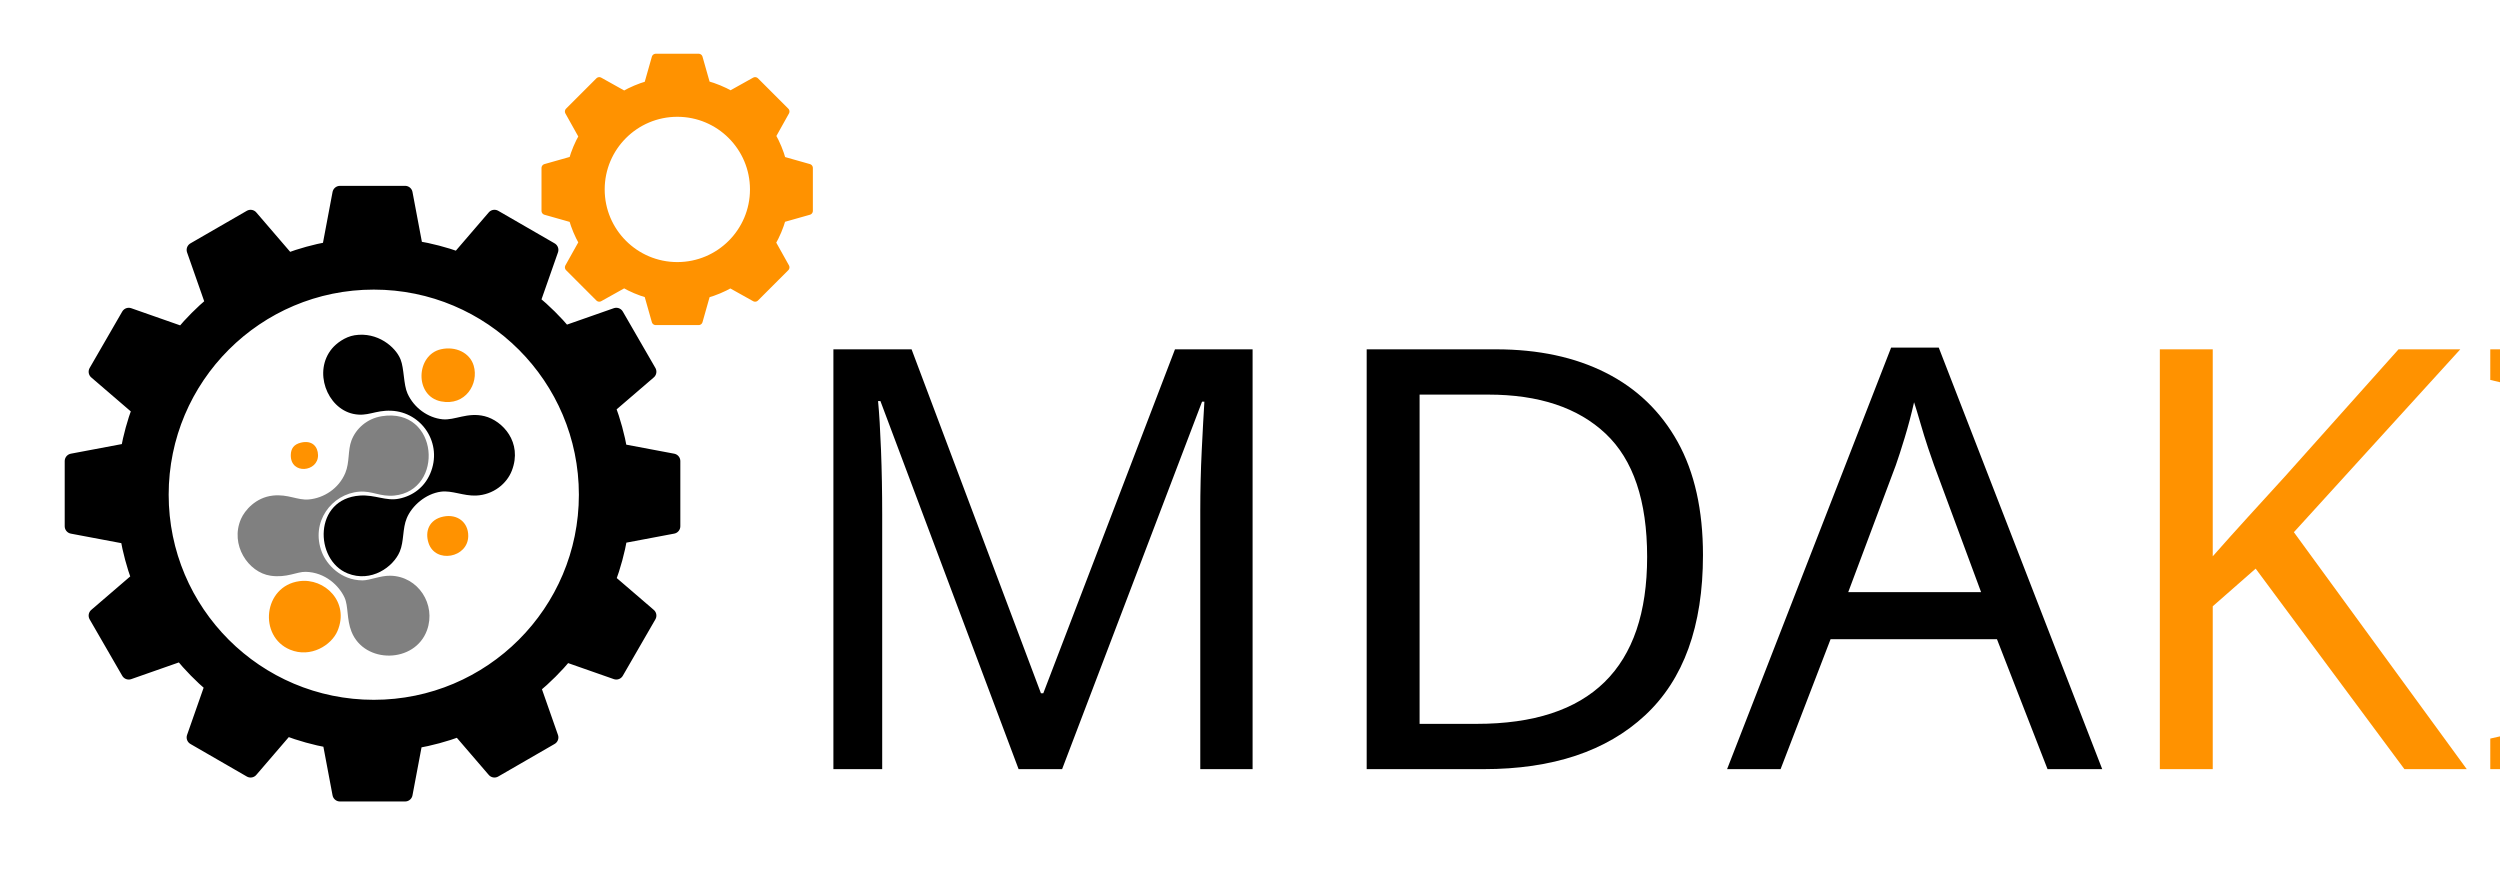
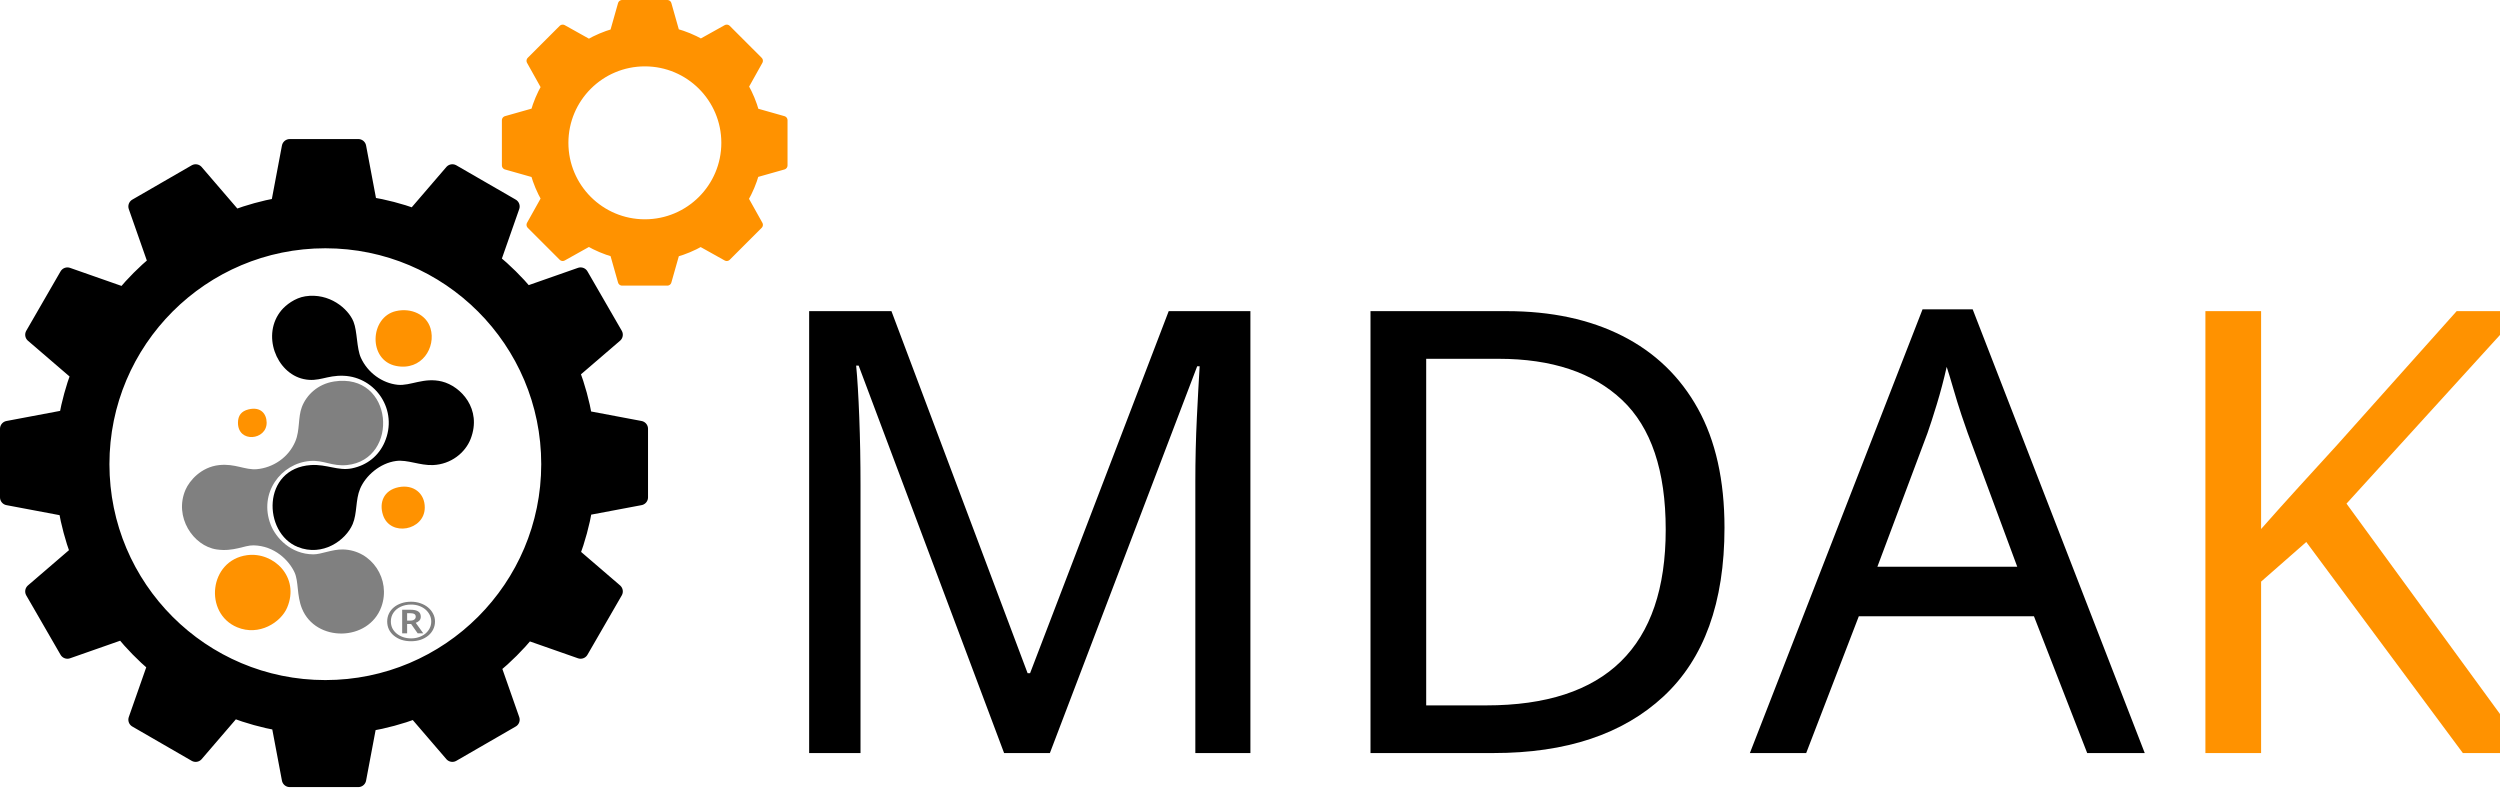
- <svg xmlns="http://www.w3.org/2000/svg" width="420mm" height="150mm" viewBox="0 0 420 150" version="1.1" id="svg1">
+ <svg xmlns="http://www.w3.org/2000/svg" width="398.999mm" height="125.617mm" viewBox="0 0 398.999 125.617" version="1.1" id="svg1">
  <defs id="defs1">
    <rect x="90.809" y="568.399" width="1499.368" height="512.418" id="rect2" />
  </defs>
-   <g id="layer1">
+   <g id="layer1" transform="translate(-10.87147,-9.029306)">
    <g id="layer1-3" transform="translate(-31.46186,-76.6957)">
      <g id="logo" transform="matrix(0.2645833,0,0,0.2645833,71.37631,129.3661)" style="display:inline">
        <path class="cls-8" d="m 74.31,13.8 c 14.51,-2.28 25.97,7.37 29.16,15.32 2.36,5.88 1.82,15.94 4.45,21.74 4.08,9.02 12.89,15.36 22.24,16.31 7.69,0.78 15.83,-4.68 26.68,-1.98 11.38,2.83 24.25,16.59 17.3,34.59 -3.22,8.33 -11.82,15.36 -22.73,15.81 -7.92,0.33 -15.38,-3.38 -22.24,-2.47 -9.81,1.3 -18.47,8.96 -21.74,16.8 -2.81,6.73 -1.69,14.71 -4.45,21.25 -4.13,9.8 -18.13,19.84 -33.11,13.84 -21.18,-8.49 -21.76,-47.48 7.91,-49.42 9.52,-0.62 16.42,3.66 24.71,1.98 9.22,-1.87 16.21,-7.59 19.77,-15.81 8.28,-19.12 -5.25,-39.21 -24.71,-40.03 -10.42,-0.44 -14.99,4 -24.21,1.98 C 56.71,60.05 47.87,36.68 60,22.2 c 2.64,-3.15 8.14,-7.43 14.33,-8.4 z" id="path1-8" style="fill-rule:evenodd" />
        <path class="cls-5" d="m 129.16,22.69 c 9.25,-2.07 18.3,2.16 20.75,10.38 3.44,11.53 -5.26,25.81 -20.75,22.73 -17.02,-3.38 -15.98,-29.54 0,-33.11 z" id="path2" style="fill:#ff9200;fill-rule:evenodd" />
        <path class="cls-7" d="m 91.61,65.19 c 36.26,-5.69 39.92,47.16 7.91,50.4 -8.9,0.9 -14.04,-3.1 -22.24,-2.47 -17.46,1.34 -31.25,19.33 -23.72,38.54 3.02,7.7 11.96,17.71 25.7,17.79 4.66,0.03 11.37,-3.1 17.79,-2.96 17.64,0.36 29.14,18.26 23.23,34.59 -7.66,21.17 -39.71,21.52 -47.93,0.99 -3.17,-7.91 -1.93,-16.3 -4.45,-21.74 -3.39,-7.34 -12.12,-16.05 -24.71,-16.31 -5.62,-0.11 -11.94,3.96 -22.24,2.47 -14.22,-2.05 -25.93,-19.73 -18.78,-36.07 2.34,-5.35 9.28,-13.64 20.26,-14.82 9.59,-1.04 15.66,3.1 22.73,2.47 9.58,-0.85 19.09,-6.89 23.23,-16.8 2.85,-6.82 1.52,-14.44 3.95,-20.75 2.84,-7.38 9.74,-13.82 19.27,-15.32 z" id="path3" style="fill:#808080;fill-rule:evenodd" />
        <path class="cls-5" d="m 40.21,81.99 c 7.26,-1.75 10.78,2.64 10.87,7.91 0.18,10.77 -17.48,12.66 -17.3,0 0.06,-4.11 1.93,-6.82 6.42,-7.91 z" id="path4" style="fill:#ff9200;fill-rule:evenodd" />
        <path class="cls-5" d="m 130.65,128.94 c 8.95,-1.84 15.9,3.68 15.81,12.35 -0.13,13.88 -20.87,17.68 -25.2,4.45 -2.46,-7.5 0.4,-14.95 9.39,-16.8 z" id="path5" style="fill:#ff9200;fill-rule:evenodd" />
        <path class="cls-5" d="m 39.23,169.95 c 16.07,-2.19 32.02,13.25 24.21,31.63 -3.8,8.95 -16.95,17.35 -30.14,11.86 -20.2,-8.4 -17.04,-40.35 5.93,-43.49 z" id="path6" style="fill:#ff9200;fill-rule:evenodd" />
      </g>
      <path id="path23" style="display:inline;fill:#000000;fill-opacity:1;stroke:#000000;stroke-width:2.529;stroke-linecap:round;stroke-linejoin:round;stroke-dasharray:none;stroke-opacity:1;paint-order:stroke markers fill" d="m 88.573,109.184 -1.767,9.37 a 42.001,42.001 0 0 0 -6.993,1.927 l -6.253,-7.275 -4.551,2.628 -0.376,0.217 -4.551,2.628 3.162,9.018 a 42.001,42.001 0 0 0 -5.127,5.136 l -9.025,-3.164 -2.628,4.551 -0.217,0.376 -2.628,4.551 7.292,6.267 a 42.001,42.001 0 0 0 -1.915,6.973 l -9.399,1.772 v 5.255 0.434 5.255 l 9.319,1.757 a 42.001,42.001 0 0 0 1.895,7.075 l -7.192,6.182 2.628,4.551 0.217,0.376 2.628,4.551 8.815,-3.091 a 42.001,42.001 0 0 0 5.239,5.343 l -3.064,8.737 4.551,2.628 0.376,0.217 4.551,2.628 6.022,-7.007 a 42.001,42.001 0 0 0 7.294,2.028 l 1.697,9.001 h 5.255 0.434 5.255 l 1.679,-8.905 a 42.001,42.001 0 0 0 7.414,-2.005 l 5.92,6.887 4.551,-2.628 0.376,-0.217 4.551,-2.628 -2.975,-8.486 a 42.001,42.001 0 0 0 5.486,-5.477 l 8.479,2.973 2.628,-4.551 0.217,-0.376 2.628,-4.551 -6.87,-5.905 a 42.001,42.001 0 0 0 2.016,-7.434 l 8.876,-1.674 v -5.255 -0.434 -5.255 l -8.889,-1.676 a 42.001,42.001 0 0 0 -2.026,-7.412 l 6.893,-5.925 -2.628,-4.551 -0.217,-0.376 -2.628,-4.551 -8.666,3.038 a 42.001,42.001 0 0 0 -5.377,-5.321 l 3.053,-8.707 -4.551,-2.628 -0.376,-0.217 -4.551,-2.628 -6.079,7.072 a 42.001,42.001 0 0 0 -7.195,-1.873 l -1.739,-9.222 h -5.255 -0.434 z m 5.684,14.901 A 35.722,35.722 0 0 1 129.979,159.808 35.722,35.722 0 0 1 94.257,195.529 35.722,35.722 0 0 1 58.534,159.808 35.722,35.722 0 0 1 94.257,124.085 Z" />
      <path id="path24" style="display:inline;fill:#ff9200;fill-opacity:1;stroke:#ff9200;stroke-width:1.358;stroke-linecap:round;stroke-linejoin:round;stroke-dasharray:none;stroke-opacity:1;paint-order:stroke markers fill" d="m 141.627,86.404 -1.294,4.568 a 18.24,18.24 0 0 0 -4.014,1.698 l -4.181,-2.336 -2.446,2.446 -0.202,0.202 -2.446,2.446 2.341,4.191 a 18.24,18.24 0 0 0 -1.684,3.999 l -4.587,1.299 v 3.459 0.285 3.459 l 4.586,1.298 a 18.24,18.24 0 0 0 1.684,4.002 l -2.34,4.188 2.446,2.446 0.202,0.202 2.446,2.446 4.176,-2.333 a 18.24,18.24 0 0 0 4.02,1.701 l 1.292,4.563 h 3.459 0.286 3.459 l 1.289,-4.551 a 18.24,18.24 0 0 0 4.049,-1.699 l 4.152,2.319 2.446,-2.446 0.202,-0.202 2.446,-2.446 -2.314,-4.143 a 18.24,18.24 0 0 0 1.712,-4.063 l 4.532,-1.283 v -3.459 -0.285 -3.459 l -4.521,-1.28 a 18.24,18.24 0 0 0 -1.702,-4.103 l 2.293,-4.105 -2.446,-2.446 -0.202,-0.202 -2.446,-2.446 -4.116,2.299 a 18.24,18.24 0 0 0 -4.086,-1.687 l -1.287,-4.543 h -3.459 -0.286 z m 3.627,9.234 a 12.883,12.883 0 0 1 12.883,12.883 12.883,12.883 0 0 1 -12.883,12.883 12.883,12.883 0 0 1 -12.883,-12.883 12.883,12.883 0 0 1 12.883,-12.883 z" />
    </g>
    <text xml:space="preserve" transform="matrix(0.2645833,0,0,0.2645833,106.4018,-114.5414)" id="text1" style="font-size:373.333px;font-family:'Zag Bold';-inkscape-font-specification:'Zag Bold, ';white-space:pre;shape-inside:url(#rect2);display:inline;fill:#000000;fill-opacity:1;stroke:#808080;stroke-width:0;stroke-linecap:round;stroke-linejoin:round;stroke-dasharray:none;paint-order:stroke markers fill">
-       <tspan x="90.809" y="921.284" id="tspan2">MDA<tspan style="fill:#ff9200" id="tspan1">KITS</tspan>
+       <tspan x="90.809" y="921.284" id="tspan4">MDA<tspan style="fill:#ff9200" id="tspan3">KITS</tspan>
      </tspan>
+     </text>
+     <text xml:space="preserve" style="font-size:9.451px;line-height:1.25;font-family:'Arial Narrow';-inkscape-font-specification:'Arial Narrow';letter-spacing:0px;word-spacing:0px;fill:#808080;fill-opacity:1;stroke-width:0.236" x="65.603" y="122.4" id="text13" transform="scale(1.099858,0.909208)">
+       <tspan id="tspan13" x="65.603" y="122.4" style="font-style:normal;font-variant:normal;font-weight:normal;font-stretch:normal;font-family:'Zag Bold';-inkscape-font-specification:'Zag Bold, ';fill:#808080;fill-opacity:1;stroke-width:0.236">®</tspan>
    </text>
  </g>
</svg>
